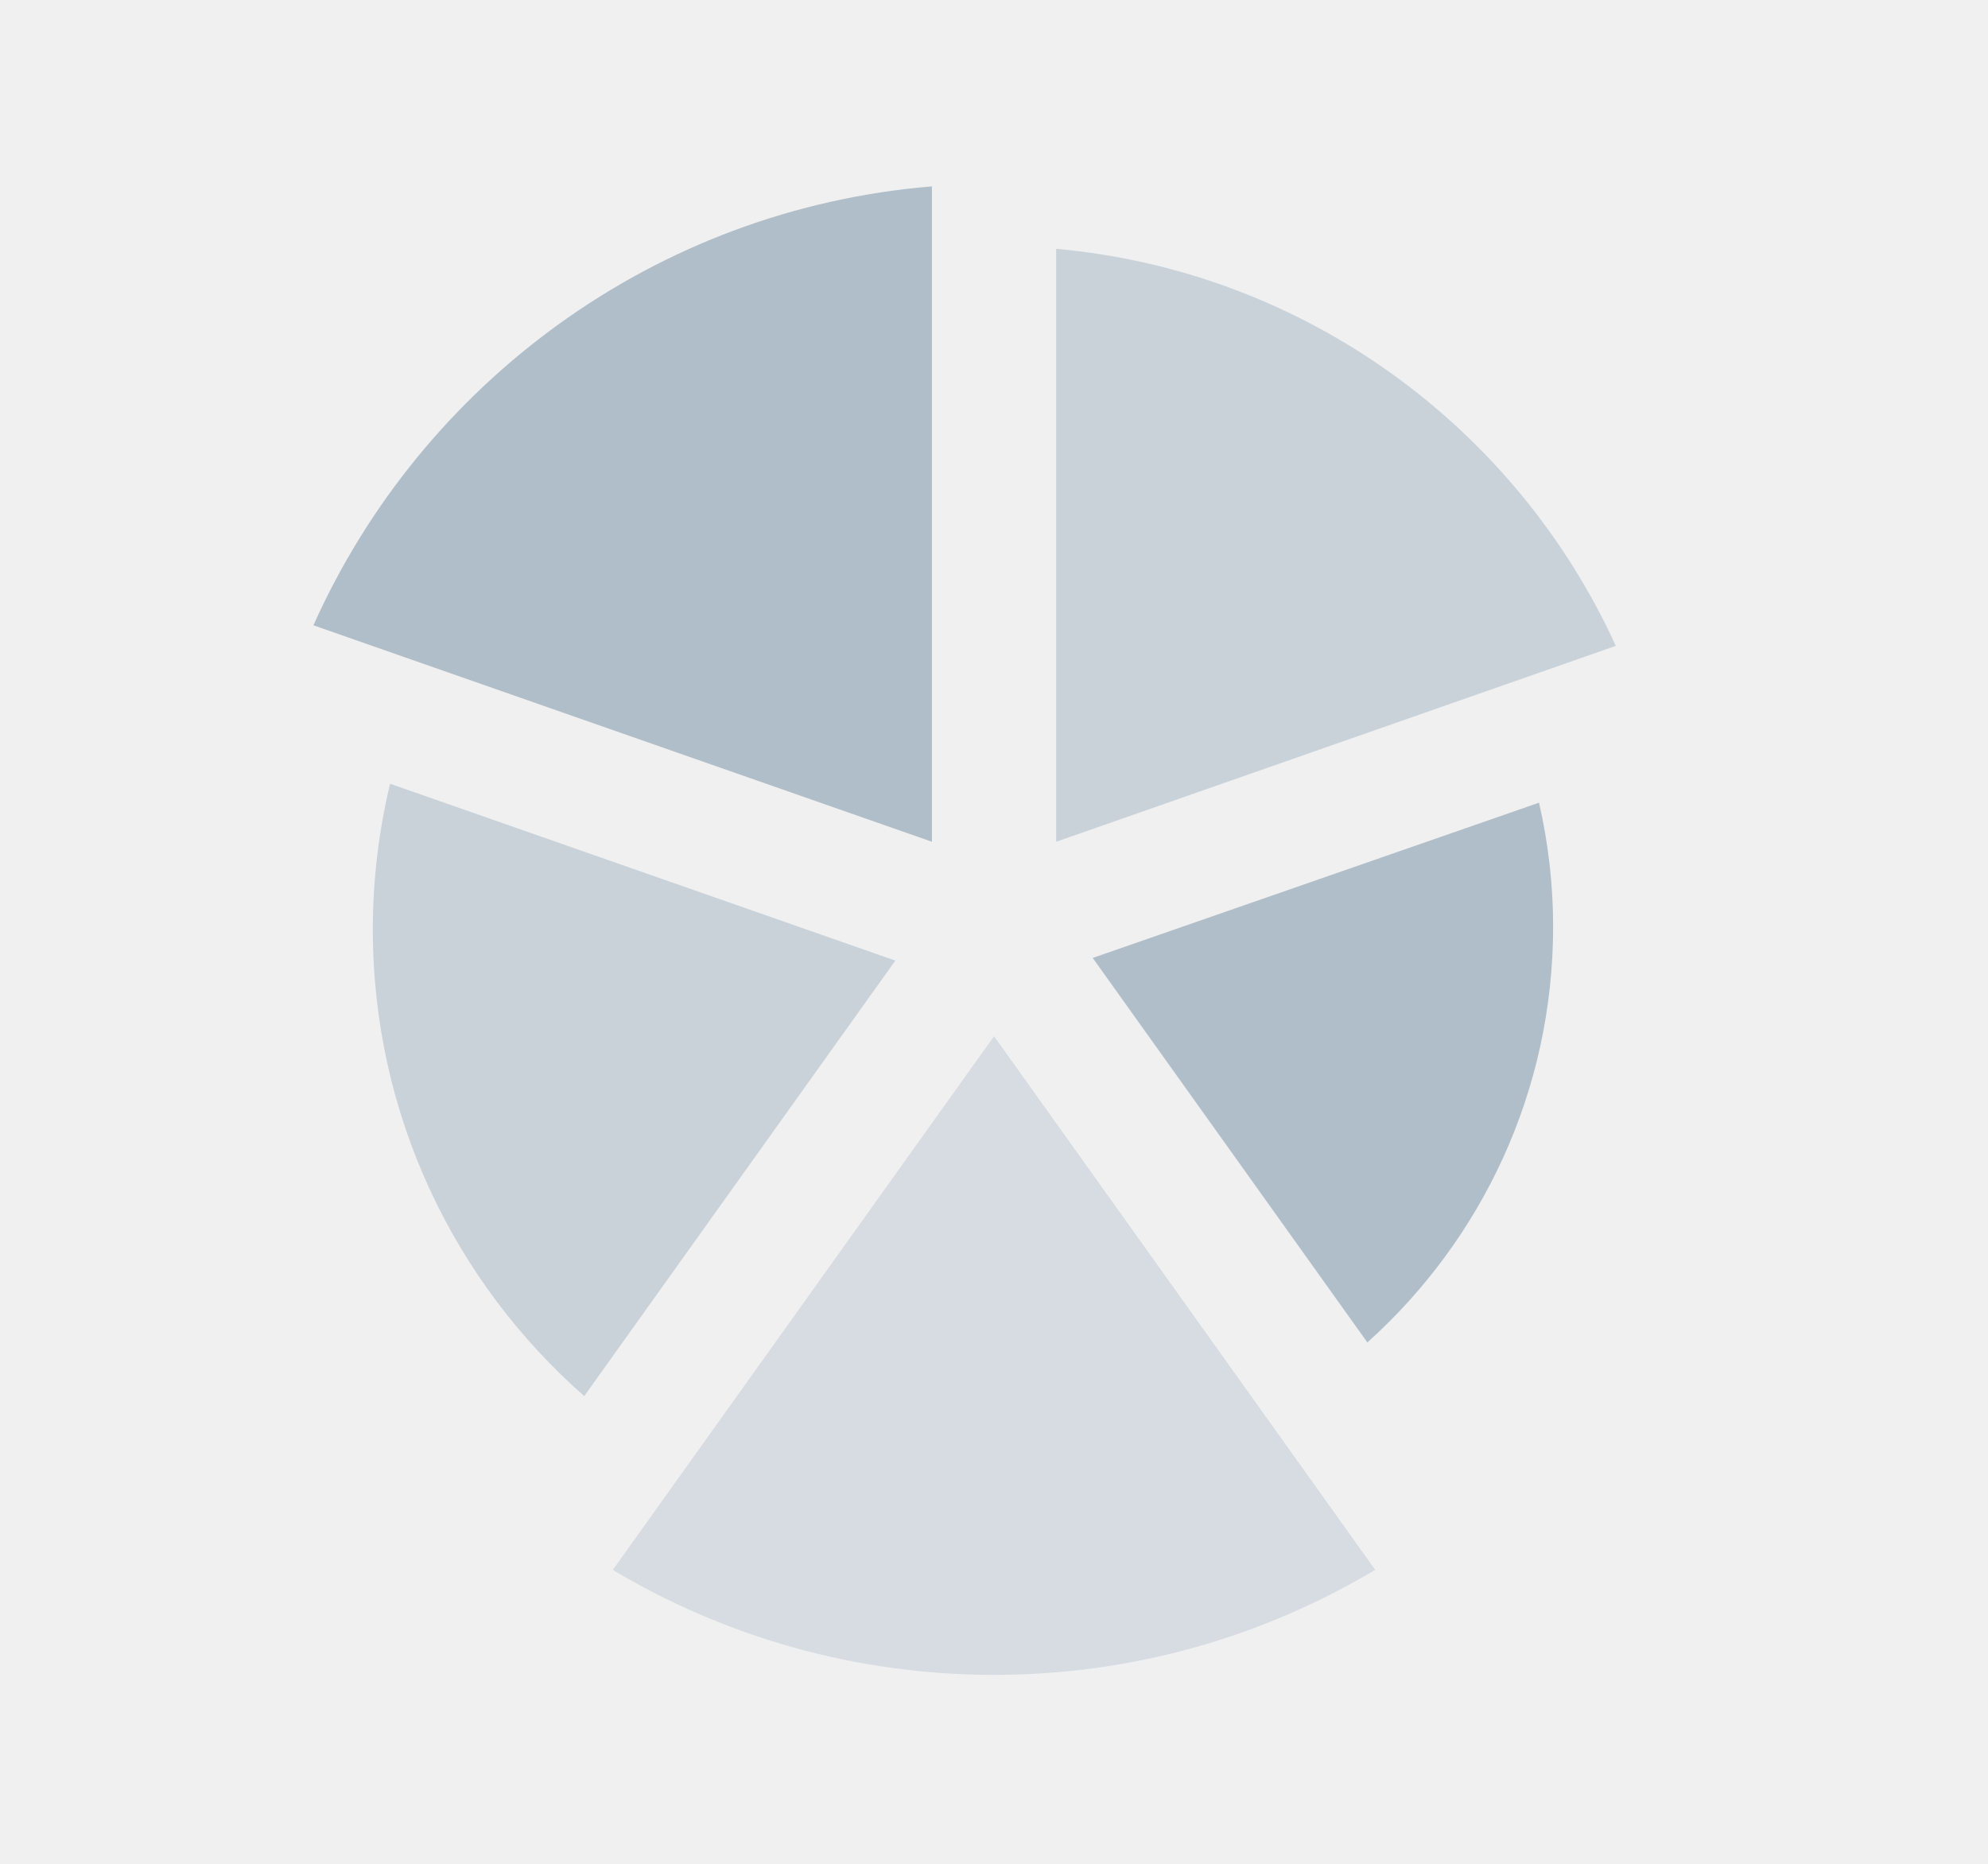
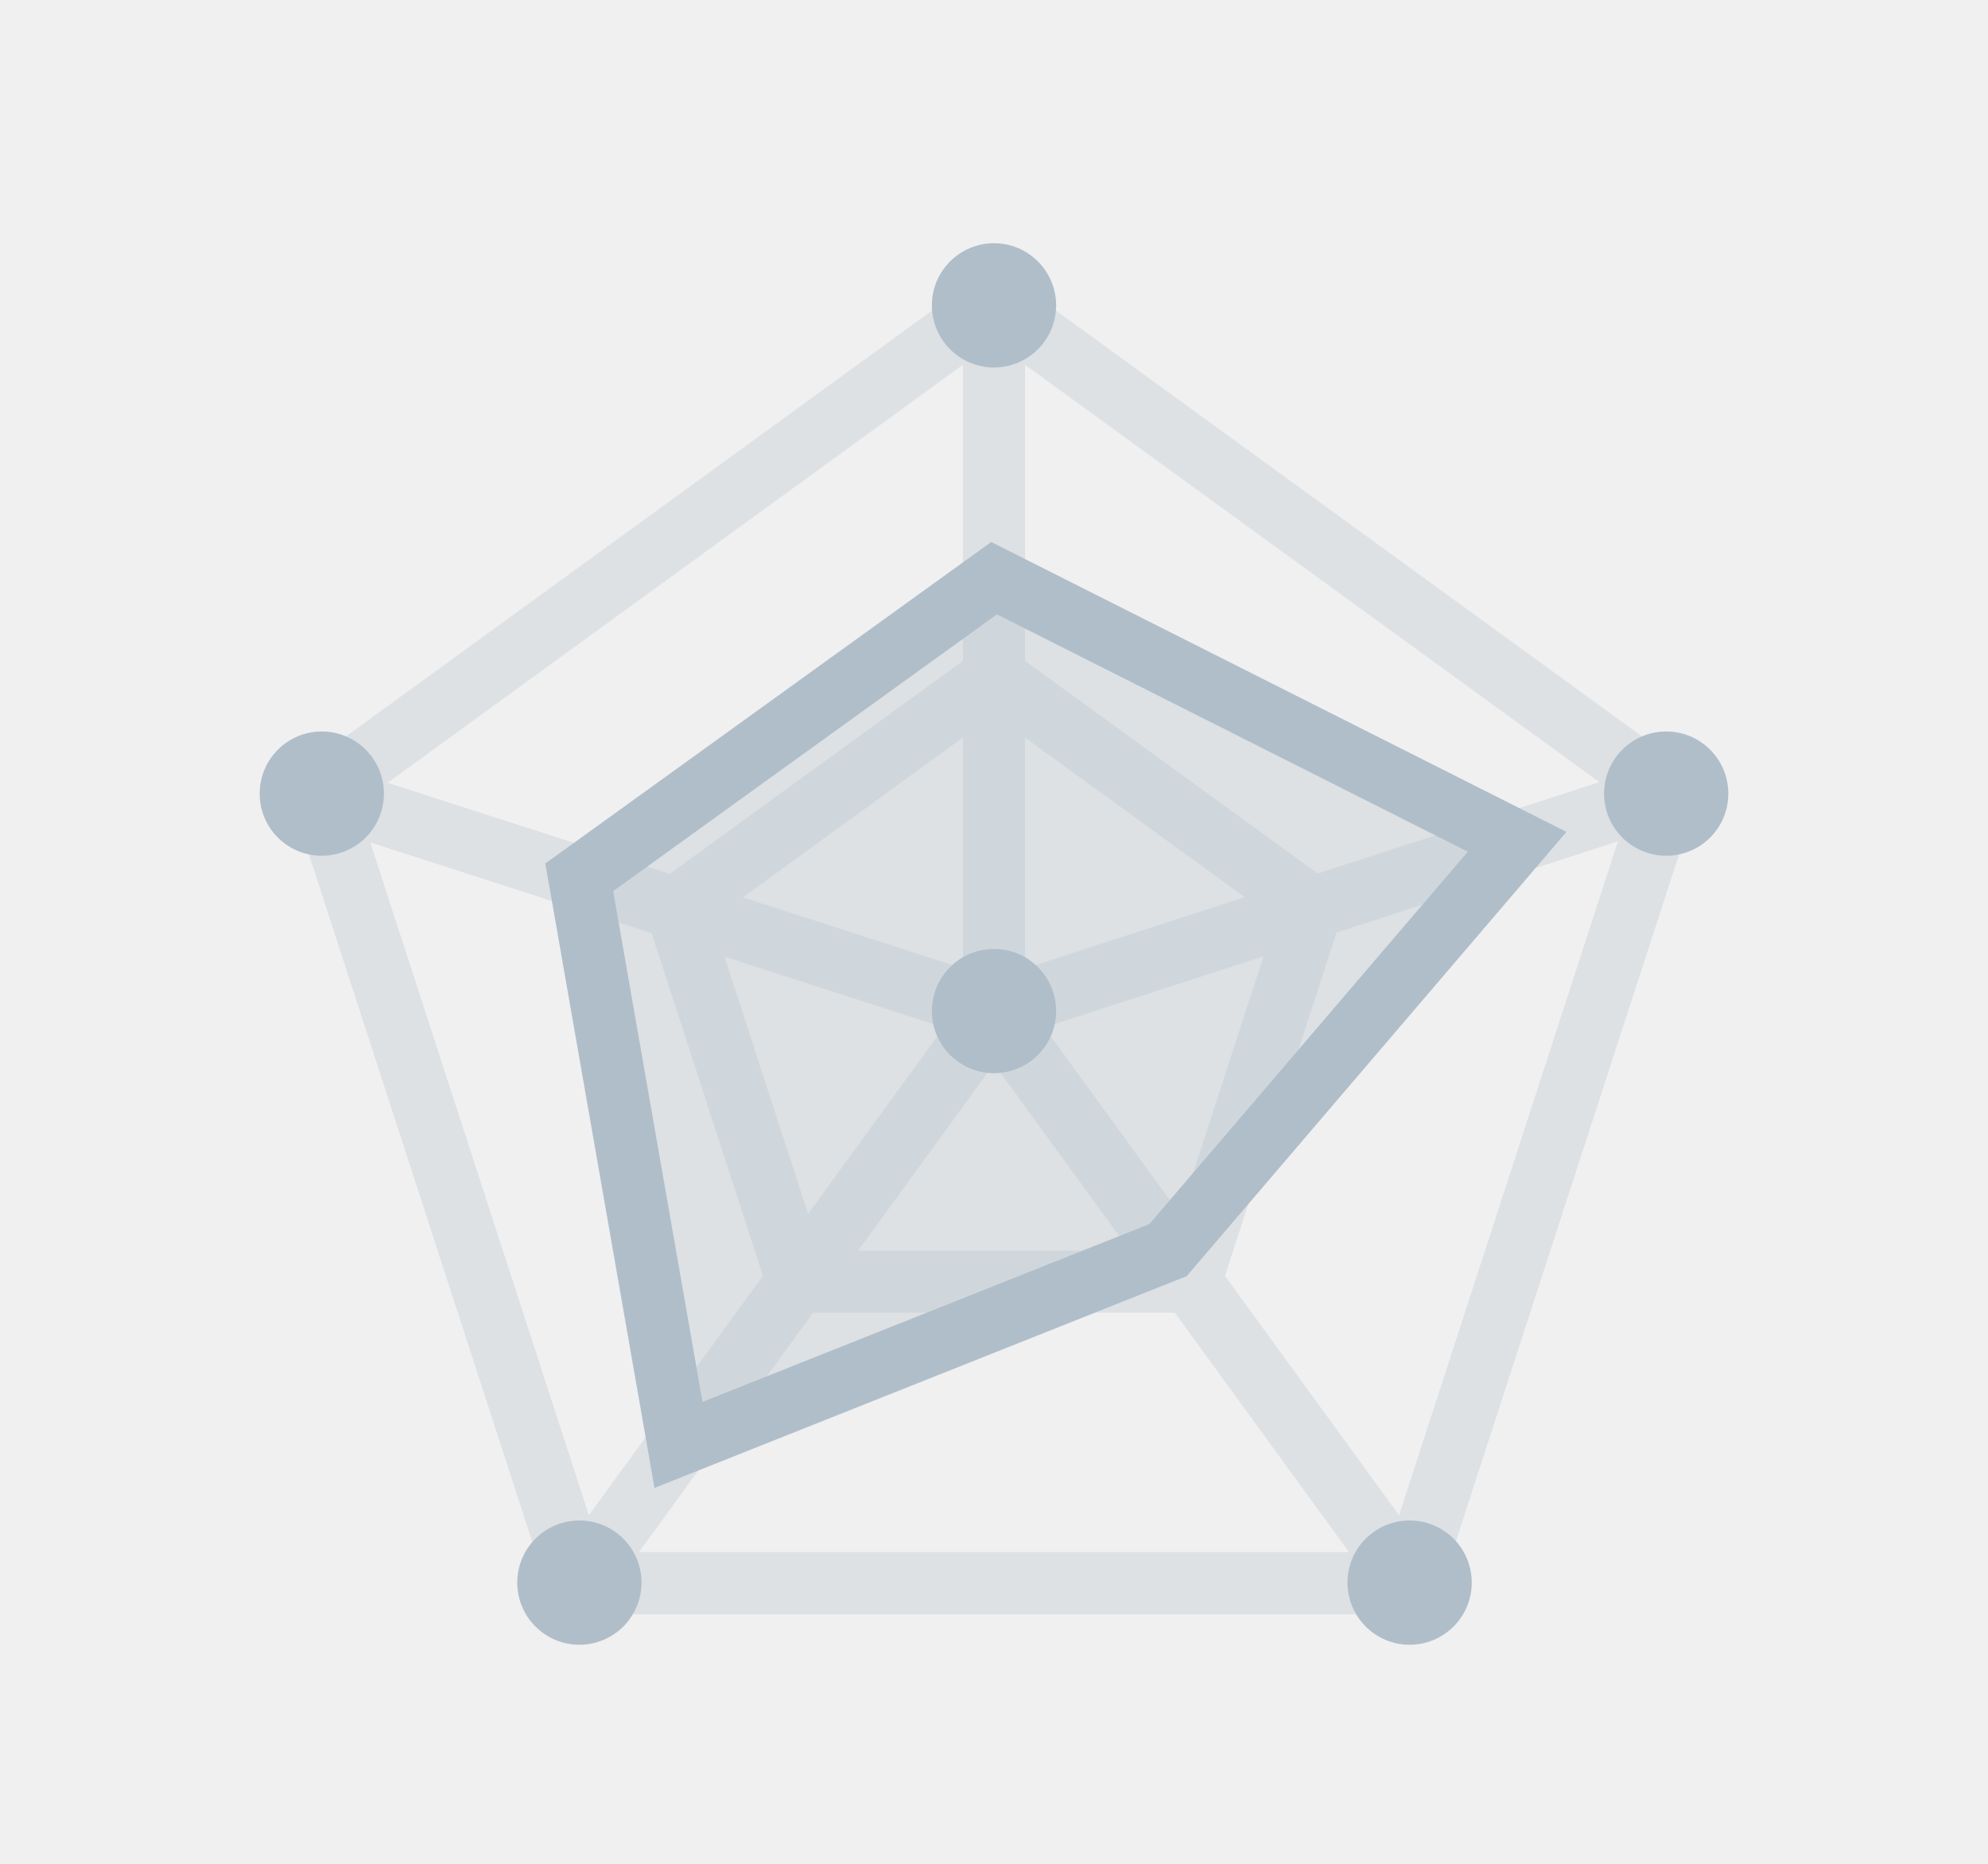
<svg xmlns="http://www.w3.org/2000/svg" width="32" height="30" viewBox="0 0 32 30" fill="none">
-   <path d="M14.412 15.462L9.404 22.472C7.319 20.639 6.001 17.954 6.001 14.959C6.001 14.152 6.099 13.367 6.279 12.615L14.412 15.462Z" fill="#B0BECA" fill-opacity="0.6" />
-   <path d="M17.001 4.005C21.017 4.367 24.407 6.887 26.009 10.396L17.001 13.549V4.005Z" fill="#B0BECA" fill-opacity="0.6" />
-   <path d="M15.001 13.549L5.045 10.065C6.789 6.166 10.549 3.367 15.001 3V13.549Z" fill="#B0BECA" />
-   <path d="M24.773 12.92C24.92 13.562 25 14.229 25 14.914C25 17.574 23.844 19.96 22.01 21.608L17.589 15.419L24.773 12.92Z" fill="#B0BECA" />
-   <path d="M22.136 25.268C20.34 26.34 18.244 26.959 16.001 26.959C13.758 26.959 11.66 26.341 9.864 25.269L16.001 16.679L22.136 25.268Z" fill="#B0BECA" fill-opacity="0.4" />
+   <g clip-path="url(#clip0_8094_5335)">
+     <path d="M24.42 13.551L18.801 20.124L10.922 23.259L9.324 14.122L16.002 9.307L24.42 13.551Z" fill="#B0BECA" fill-opacity="0.3" />
+     <path fill-rule="evenodd" clip-rule="evenodd" d="M27.413 12.566L23.054 25.982H8.946L4.587 12.566L16 4.274L27.413 12.566ZM13.089 21.129L10.286 24.982H21.714L18.911 21.129H13.089ZM21.514 15.011L19.718 20.537L22.52 24.39L26.043 13.542L21.514 15.011ZM9.479 24.389L12.28 20.536L10.489 15.021L5.961 13.56L9.479 24.389ZM13.815 20.129H18.185L16 17.125L13.815 20.129ZM16.81 16.538L18.991 19.538L20.338 15.393L16.81 16.538ZM13.008 19.537L15.19 16.538L11.663 15.4L13.008 19.537ZM16.5 15.588L20.034 14.44L16.5 11.873V15.588ZM11.959 14.444L15.5 15.587V11.872L11.959 14.444ZM6.239 12.6L10.782 14.064L15.5 10.637V5.872L6.239 12.6ZM16.5 10.637L21.21 14.059L25.744 12.589L16.5 5.872V10.637Z" fill="#B0BECA" fill-opacity="0.3" />
+     <path d="M9.326 24.474C9.878 24.474 10.326 24.921 10.326 25.474C10.326 26.026 9.878 26.474 9.326 26.474C8.774 26.474 8.326 26.026 8.326 25.474C8.326 24.921 8.774 24.474 9.326 24.474Z" fill="#B0BECA" />
+     <path d="M22.69 24.474C23.243 24.474 23.69 24.921 23.69 25.474C23.69 26.026 23.243 26.474 22.69 26.474C22.138 26.474 21.69 26.026 21.69 25.474C21.69 24.921 22.138 24.474 22.69 24.474Z" fill="#B0BECA" />
+     <path d="M16 15.274C16.552 15.274 17 15.722 17 16.274C17 16.827 16.552 17.274 16 17.274C15.448 17.274 15 16.827 15 16.274C15 15.722 15.448 15.274 16 15.274Z" fill="#B0BECA" />
+     <path fill-rule="evenodd" clip-rule="evenodd" d="M25.215 13.39L19.101 20.542L18.986 20.587L10.535 23.95L8.832 14.207L8.777 13.898L9.032 13.716L15.955 8.724L25.215 13.39ZM9.87 14.344L11.308 22.565L18.501 19.703L23.626 13.709L16.047 9.889L9.87 14.344Z" fill="#B0BECA" />
+     <path d="M5.18 11.774C5.732 11.774 6.18 12.222 6.18 12.774C6.18 13.327 5.732 13.774 5.18 13.774C4.627 13.774 4.18 13.327 4.18 12.774C4.18 12.222 4.627 11.774 5.18 11.774Z" fill="#B0BECA" />
+     <path d="M26.82 11.774C27.373 11.774 27.82 12.222 27.82 12.774C27.82 13.327 27.373 13.774 26.82 13.774C26.268 13.774 25.82 13.327 25.82 12.774C25.82 12.222 26.268 11.774 26.82 11.774Z" fill="#B0BECA" />
+     <path d="M16 3.915C16.552 3.915 17 4.363 17 4.915C17 5.467 16.552 5.915 16 5.915C15.448 5.915 15 5.467 15 4.915C15 4.363 15.448 3.915 16 3.915Z" fill="#B0BECA" />
+   </g>
+   <defs>
+     <clipPath id="clip0_8094_5335">
+       <rect width="24" height="24" fill="white" transform="translate(4 3)" />
+     </clipPath>
+   </defs>
</svg>
